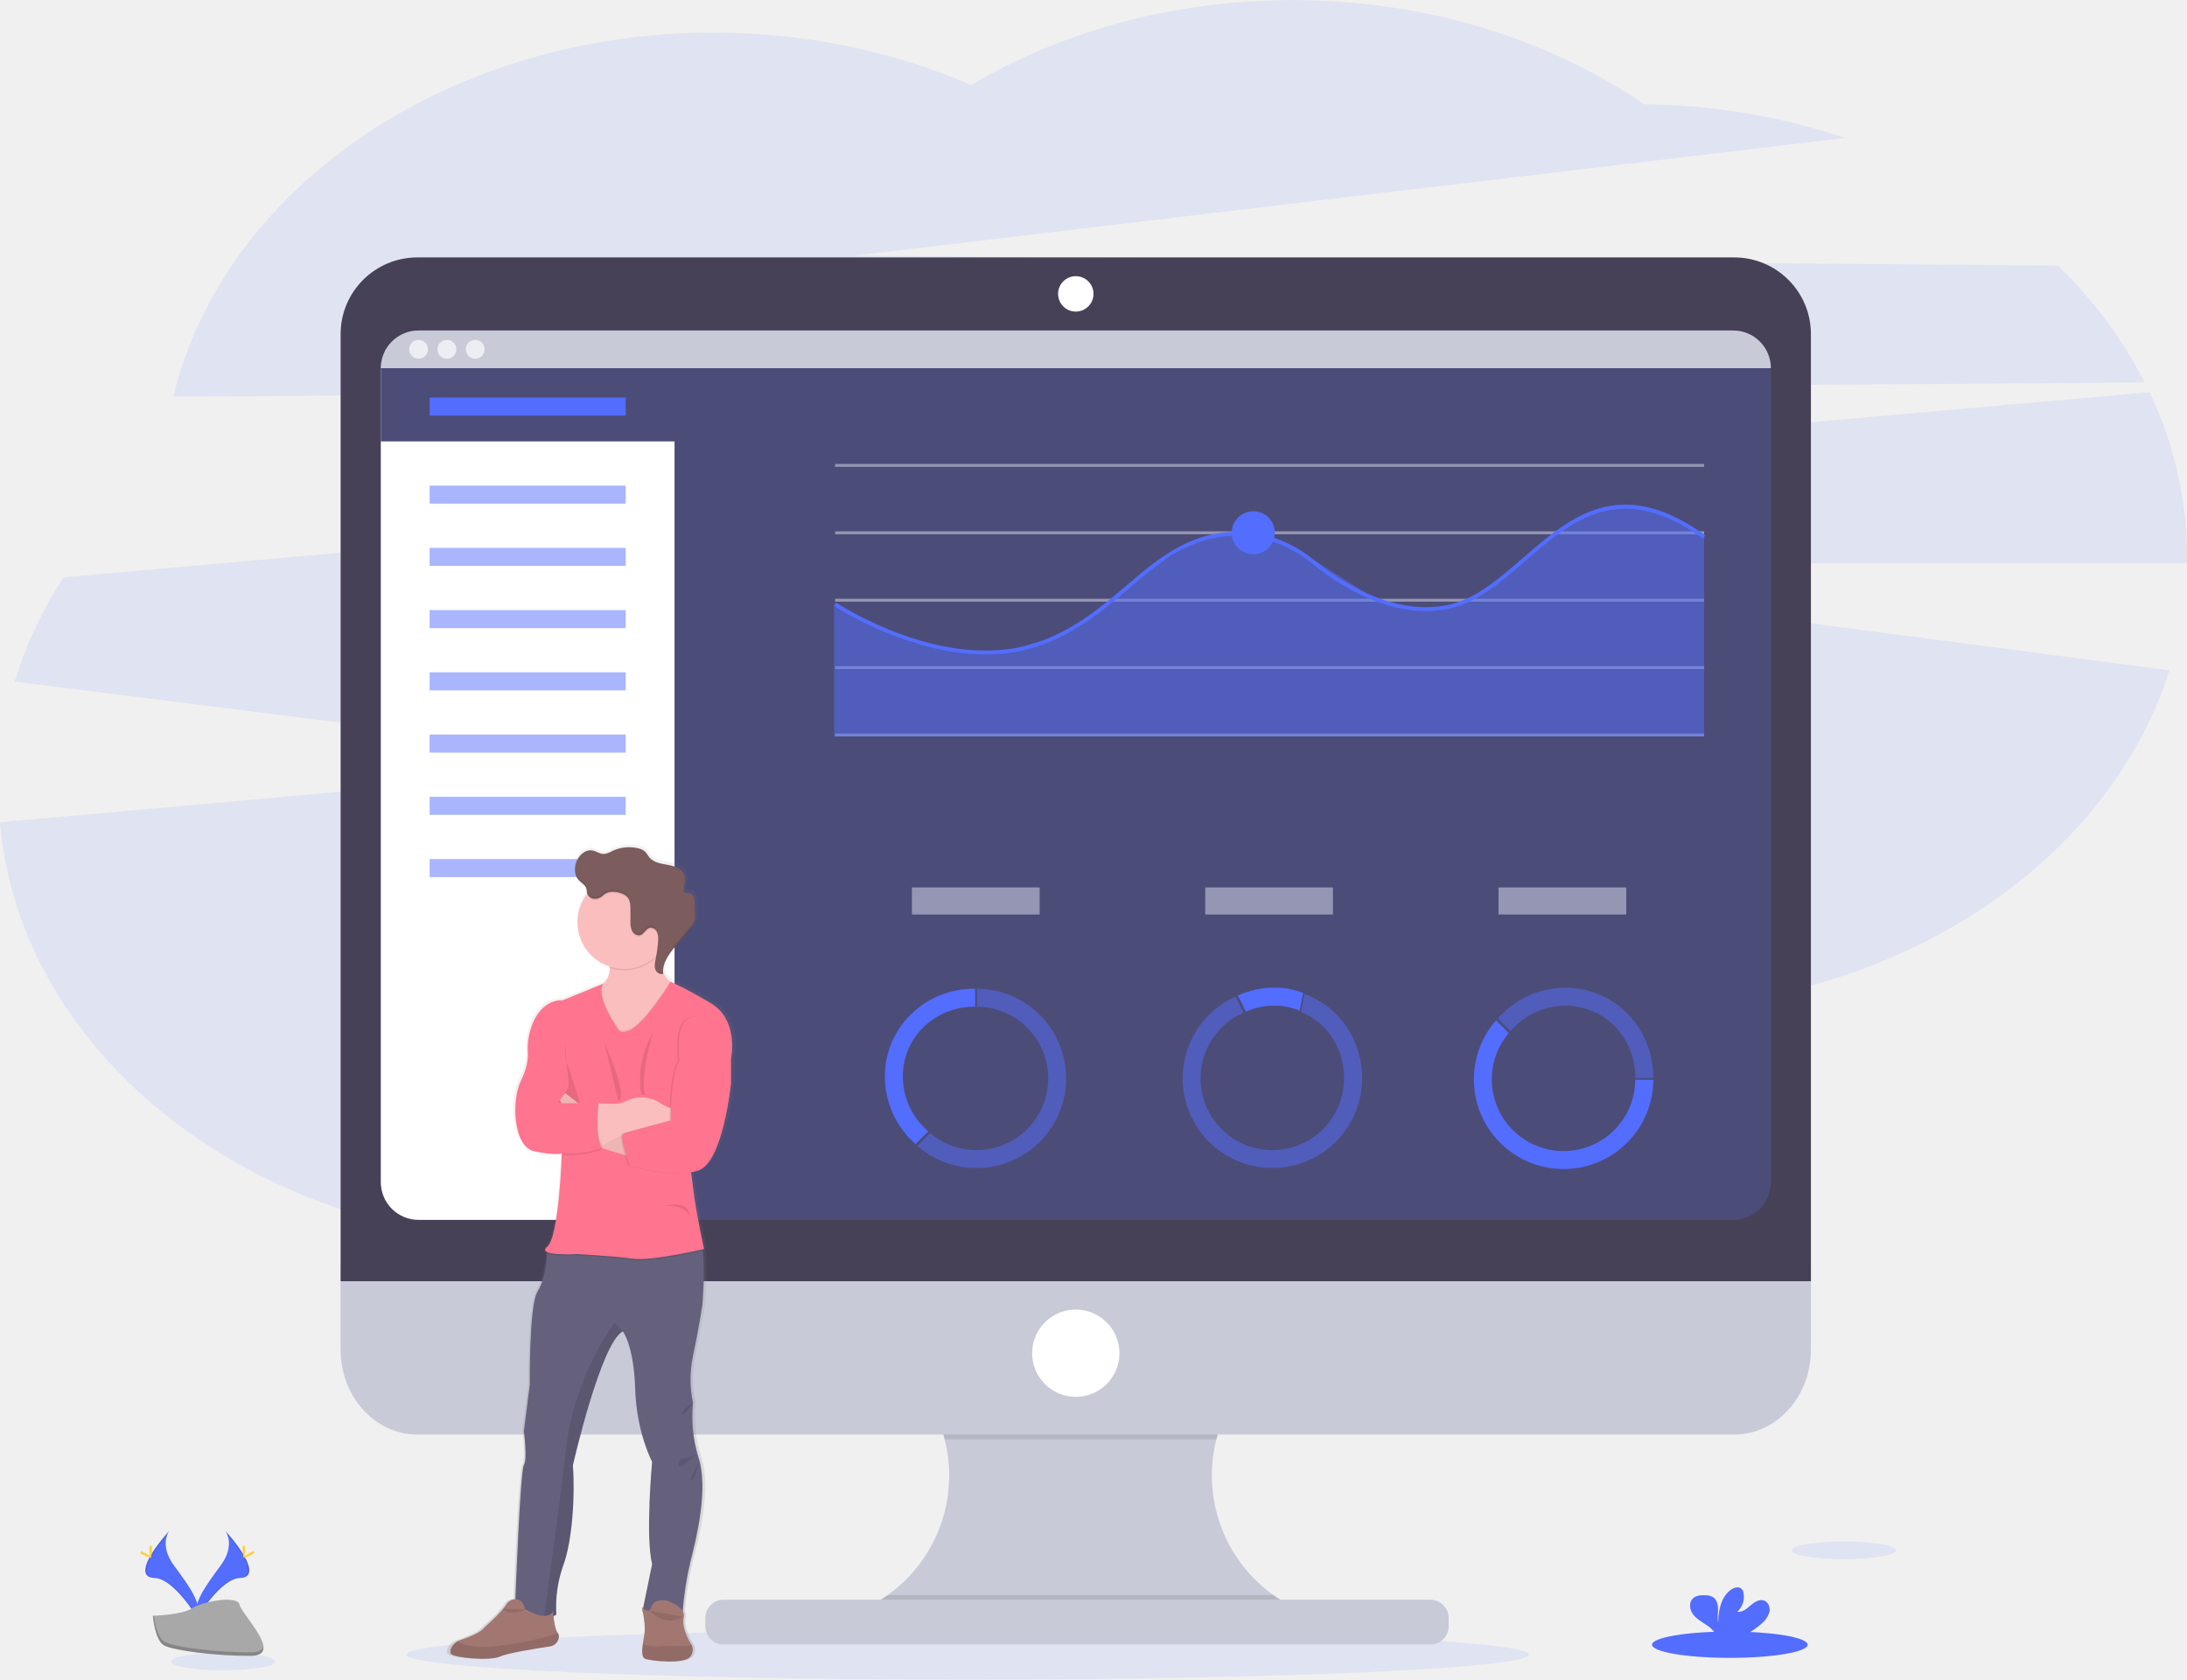
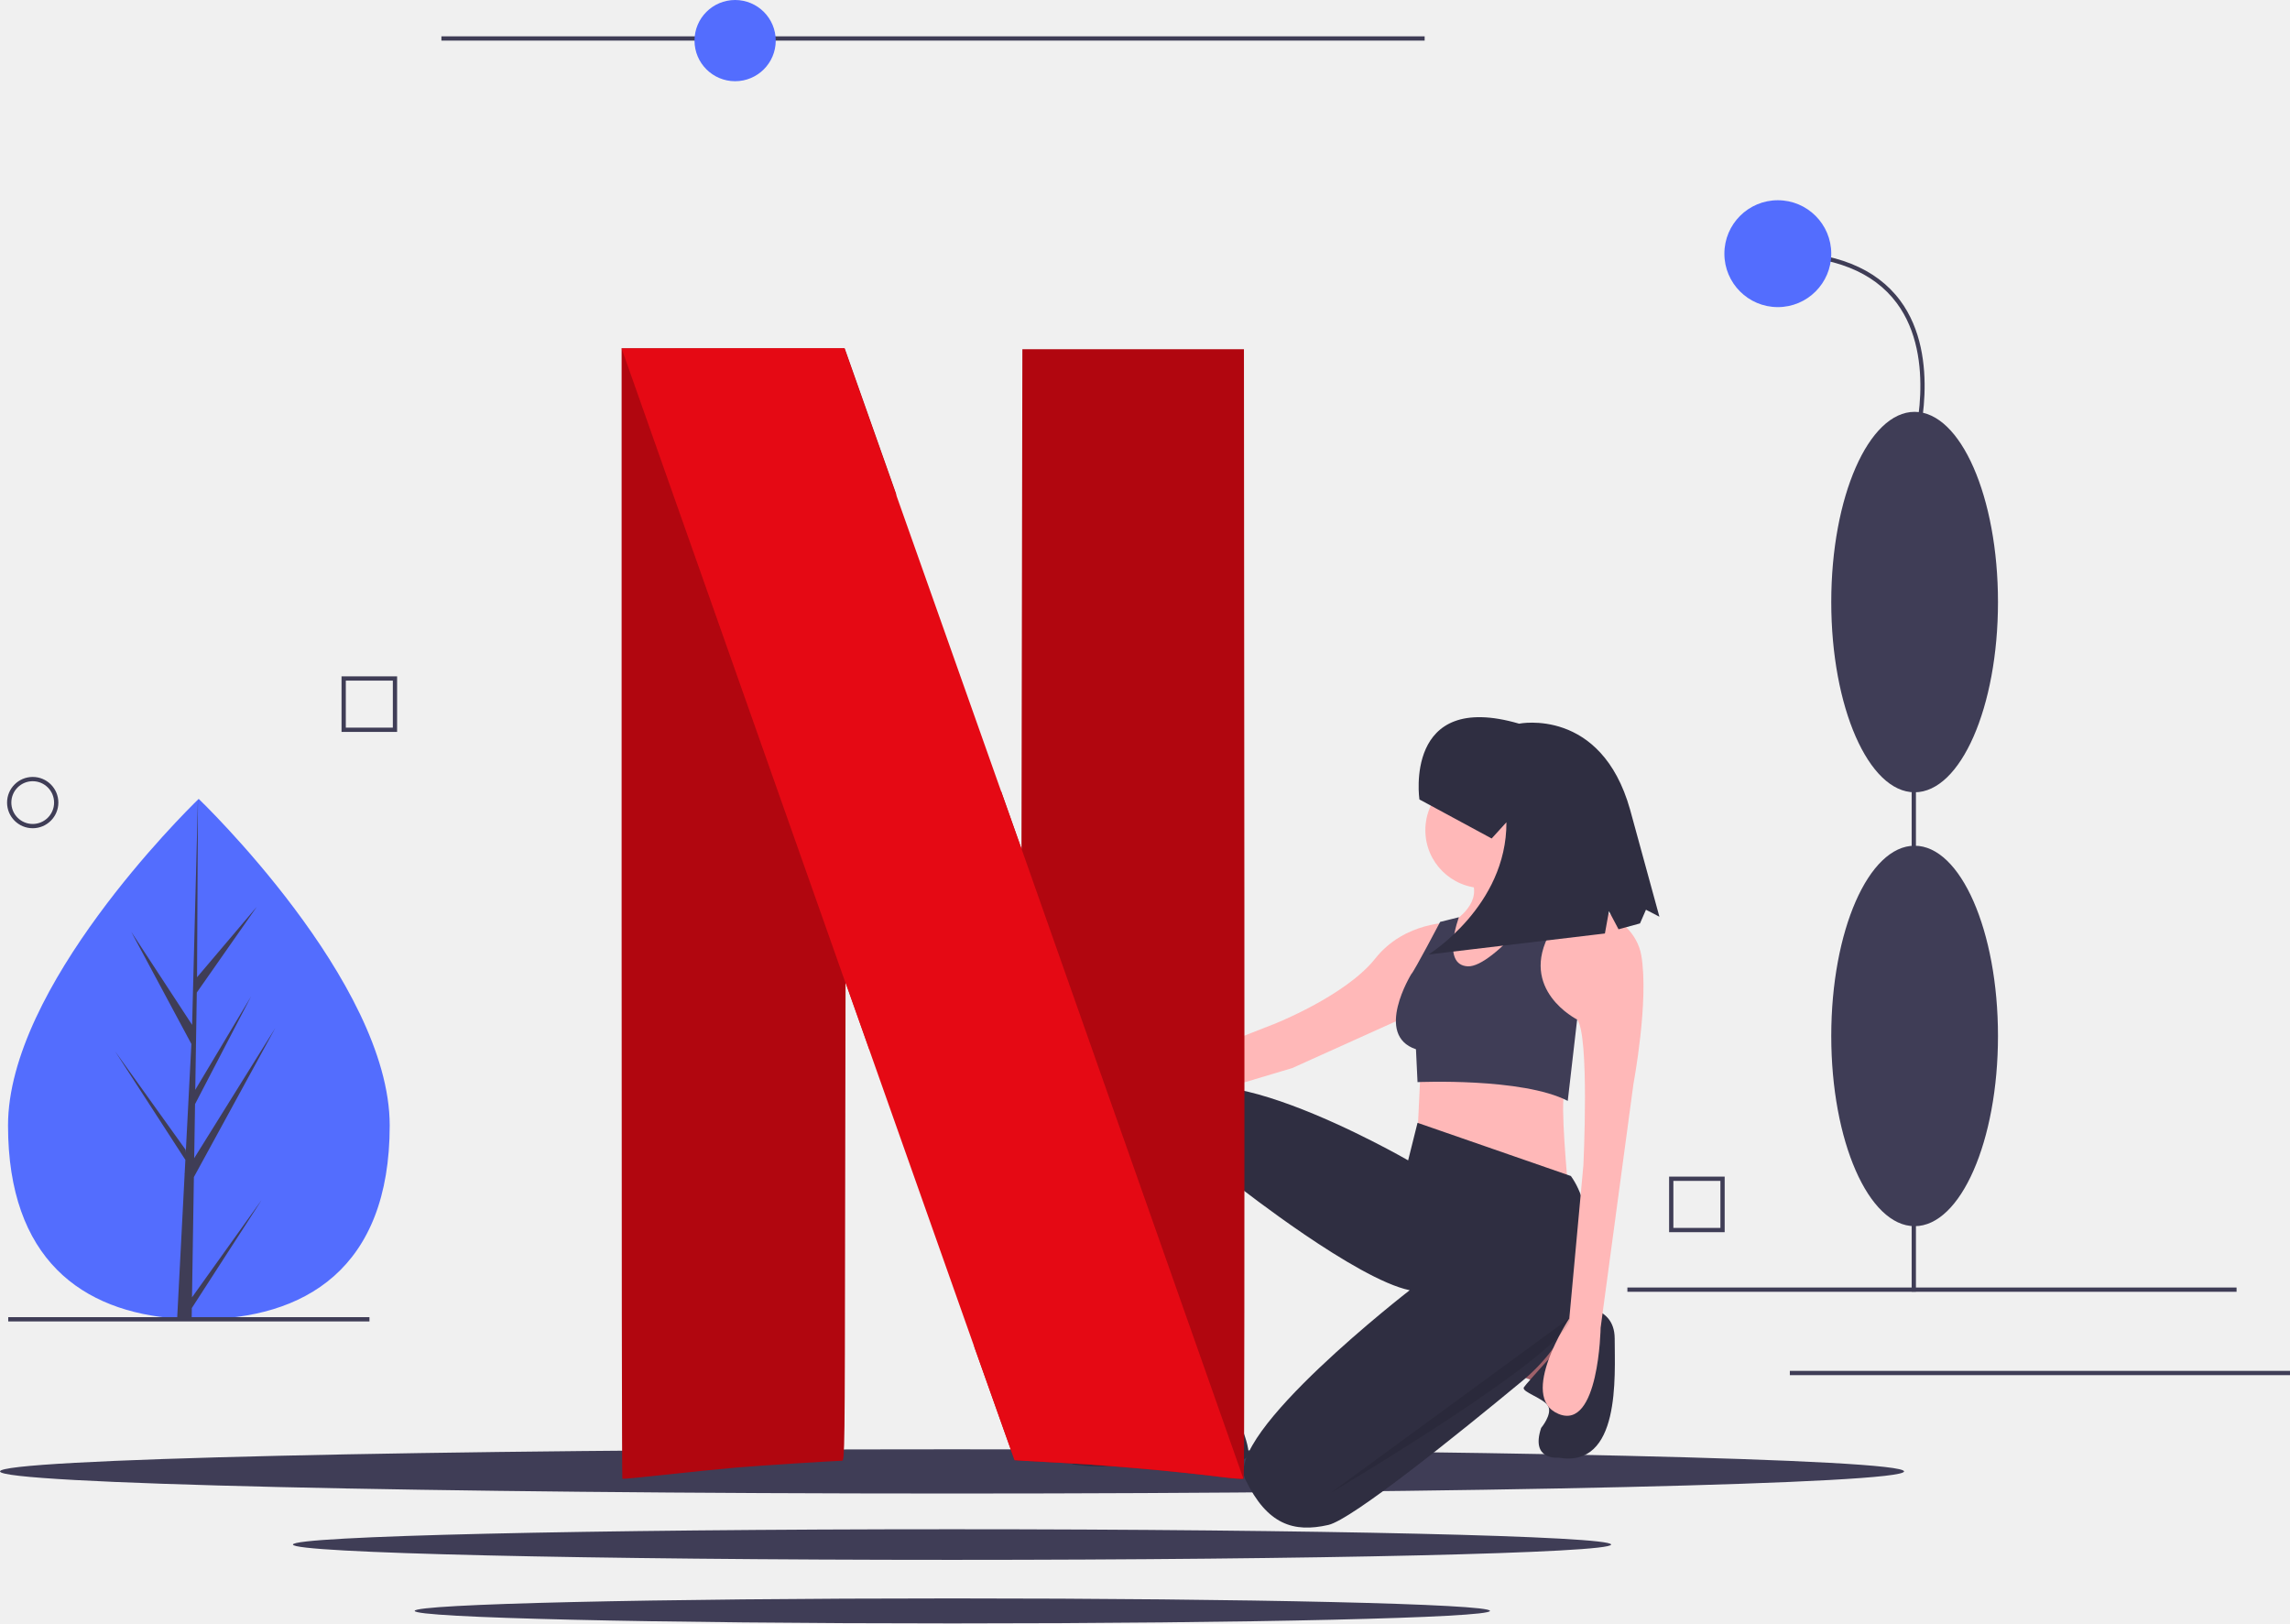
- <svg xmlns="http://www.w3.org/2000/svg" id="cb7db7bb-371f-430c-ab8e-9f8547f8cfe6" data-name="Layer 1" width="1130" height="868.1" viewBox="0 0 1130 868.1">
-   <defs>
-     <linearGradient id="be60935f-ac8f-4117-88a8-c3e19524f342" x1="340.5" y1="874.69" x2="340.5" y2="452.37" gradientUnits="userSpaceOnUse">
-       <stop offset="0" stop-color="gray" stop-opacity="0.25" />
-       <stop offset="0.54" stop-color="gray" stop-opacity="0.12" />
-       <stop offset="1" stop-color="gray" stop-opacity="0.1" />
-     </linearGradient>
-   </defs>
-   <path d="M1143.14,213.61a231.21,231.21,0,0,0-44.83-60.38l-621.86-5.18,512-60.79A337.39,337.39,0,0,0,884.57,69.84C835.28,36.19,771.93,16,702.83,16c-62,0-119.33,16.29-166.07,43.93-39.72-17.3-85-27.11-133.11-27.11-138.17,0-253.3,80.9-279.13,188.19Z" transform="translate(-35 -15.95)" fill="#536dfe" opacity="0.1" />
-   <path d="M1165,303.59a197,197,0,0,0-19.38-84.92L67.86,314.31a209.54,209.54,0,0,0-25.25,53.91l333.75,42.06L35,440.94C45.27,562.4,168.43,658.3,318.88,658.3c75.73,0,144.54-24.3,195.53-63.93,51.15,40.38,120.62,65.21,197.17,65.21,113.57,0,211.6-54.67,257.25-133.71,91.58-24.58,162.72-86.28,187.07-163.47L733.83,307.06H1165C1165,305.9,1165,304.75,1165,303.59Z" transform="translate(-35 -15.95)" fill="#536dfe" opacity="0.1" />
-   <ellipse cx="499.98" cy="855.15" rx="289.98" ry="12.94" fill="#536dfe" opacity="0.1" />
-   <path d="M707.09,848.34v7.82H475.84v-6.35a76,76,0,0,0,5.23-140.37H705.52a76,76,0,0,0,1.57,138.9Z" transform="translate(-35 -15.95)" fill="#c8cad7" />
-   <path d="M705.52,709.44a76.11,76.11,0,0,0-42,50.39H523.08a76.13,76.13,0,0,0-42-50.39Z" transform="translate(-35 -15.95)" opacity="0.1" />
-   <path d="M211,669.6v43.9c0,24.24,17.74,43.89,39.63,43.89H931.05c21.89,0,39.63-19.65,39.63-43.89V669.6Z" transform="translate(-35 -15.95)" fill="#c8cad7" />
-   <path d="M707.09,848.34v7.82H475.84v-6.35a76,76,0,0,0,17.83-9.5H692.91A76.39,76.39,0,0,0,707.09,848.34Z" transform="translate(-35 -15.95)" opacity="0.1" />
-   <rect x="364.42" y="826.8" width="384.09" height="23.17" rx="9.5" ry="9.5" fill="#c8cad7" />
-   <path d="M970.68,188.57A39.62,39.62,0,0,0,931.05,149H250.66A39.62,39.62,0,0,0,211,188.57V678.14H970.68Z" transform="translate(-35 -15.95)" fill="#474157" />
-   <path d="M950,206.25V626.92a19.5,19.5,0,0,1-19.51,19.51H251.27a19.5,19.5,0,0,1-19.51-19.51V206.25a19.51,19.51,0,0,1,19.51-19.51H930.44A19.51,19.51,0,0,1,950,206.25Z" transform="translate(-35 -15.95)" fill="#4c4c78" />
-   <circle cx="555.85" cy="151.89" r="9.15" fill="#fff" />
-   <circle cx="555.85" cy="699.38" r="22.56" fill="#fff" />
-   <path d="M383.53,196.5V646.43H251.27a19.5,19.5,0,0,1-19.51-19.51V206.25l.71-2.65,1.9-7.1Z" transform="translate(-35 -15.95)" fill="#fff" />
-   <polygon points="365.5 187.65 365.5 228.15 196.76 228.15 196.76 190.3 197.47 187.65 365.5 187.65" fill="#4c4c78" />
-   <path d="M950,206.25H231.76a19.5,19.5,0,0,1,19.51-19.5H930.44A19.5,19.5,0,0,1,950,206.25Z" transform="translate(-35 -15.95)" fill="#c8cad7" />
-   <circle cx="216.27" cy="180.55" r="4.88" fill="#ededf4" />
-   <circle cx="230.9" cy="180.55" r="4.88" fill="#ededf4" />
-   <circle cx="245.53" cy="180.55" r="4.88" fill="#ededf4" />
-   <rect x="221.98" y="205.48" width="101.33" height="9.33" fill="#536dfe" />
-   <rect x="221.98" y="250.98" width="101.33" height="9.33" fill="#536dfe" opacity="0.5" />
-   <rect x="221.98" y="283.15" width="101.33" height="9.33" fill="#536dfe" opacity="0.5" />
-   <rect x="221.98" y="315.32" width="101.33" height="9.33" fill="#536dfe" opacity="0.5" />
-   <rect x="221.98" y="347.48" width="101.33" height="9.33" fill="#536dfe" opacity="0.5" />
-   <rect x="221.98" y="379.65" width="101.33" height="9.33" fill="#536dfe" opacity="0.5" />
-   <rect x="221.98" y="411.82" width="101.33" height="9.33" fill="#536dfe" opacity="0.5" />
-   <rect x="221.98" y="443.98" width="101.33" height="9.33" fill="#536dfe" opacity="0.5" />
-   <rect x="431.49" y="239.79" width="449.01" height="1.5" fill="#dce0ed" opacity="0.5" />
-   <rect x="431.49" y="274.62" width="449.01" height="1.5" fill="#dce0ed" opacity="0.5" />
-   <rect x="431.49" y="309.46" width="449.01" height="1.5" fill="#dce0ed" opacity="0.5" />
-   <rect x="431.49" y="344.29" width="449.01" height="1.5" fill="#dce0ed" opacity="0.5" />
-   <rect x="431.49" y="379.12" width="449.01" height="1.5" fill="#dce0ed" opacity="0.5" />
-   <polygon points="880.51 380.61 430.94 380.61 430.94 312.11 472.17 332.43 514.84 338.21 552.28 326.92 597.45 291.89 620.17 278.77 636.78 275.57 652.67 276.42 678.81 289.33 714.33 311.96 742.21 315.55 764.32 307.93 811.17 269.55 835.09 261.02 860.12 264.89 880.51 276.66 880.51 380.61" fill="#536dfe" opacity="0.5" />
-   <path d="M544.3,354.18c-40.48,0-77.9-24.76-78.36-25.08l1.11-1.66c.58.39,58.16,38.49,107.09,19.4C592,339.89,604.68,329.06,617,318.6c12.83-10.93,24.95-21.26,41.46-25.74,19-5.13,39.65-.48,55.38,12.44,13.44,11.05,40.22,28.8,68.51,23.49,14.42-2.7,26.58-13.24,39.45-24.39C846.44,283,872,260.91,916.09,292.63l-1.17,1.62c-42.85-30.79-67.76-9.21-91.84,11.66-13.08,11.34-25.44,22-40.39,24.85-29.1,5.45-56.44-12.64-70.15-23.91-15.23-12.52-35.26-17-53.58-12.05-16.09,4.36-28,14.54-40.69,25.32-12.41,10.57-25.25,21.51-43.4,28.59A83.88,83.88,0,0,1,544.3,354.18Z" transform="translate(-35 -15.95)" fill="#536dfe" />
-   <circle cx="647.55" cy="275.37" r="11.13" fill="#536dfe" />
-   <path d="M403.62,533.19c-15.21-8.76-21-10.93-21-10.94l-.31-.22a12.66,12.66,0,0,1-3.84-4.85c0-.35,0-.7,0-1v.1c.25-4.64,3.54-8.85,6.67-12.53q4-4.71,8-9.41A9.19,9.19,0,0,0,395.2,491a7.49,7.49,0,0,0,.22-2c0-.28,0-.55,0-.82,0-2.34-.11-4.68-.19-7-.08-2.05-.6-4.62-2.65-5-1.06-.22-2.46.16-3-.75a1.68,1.68,0,0,1-.14-1.21s0,.06,0,.09a.52.52,0,0,1,0-.11,27.65,27.65,0,0,0,.76-4.81,6.9,6.9,0,0,0-.33-2.43c-1.19-3.39-5.26-4.78-8.86-5.42s-7.64-1.19-9.9-4a32.74,32.74,0,0,0-2-2.71,7.88,7.88,0,0,0-3.69-1.82,20.72,20.72,0,0,0-13.38,1.17c-1.74.78-3.49,1.82-5.4,1.71s-3.68-1.5-5.64-1.83c-3.16-.54-6.19,1.79-7.75,4.54a11,11,0,0,0-1.43,5.35c0,.1,0,.21,0,.31h0a7.86,7.86,0,0,0,2.06,5.46c1.36,1.42,3.39,2.39,4,4.25.23.76.18,1.58.38,2.34,0,.1.06.19.09.29l-.11.13a23.77,23.77,0,0,0-5,14.62,24.26,24.26,0,0,0,17,23c0,.23,0,.47,0,.72a10.34,10.34,0,0,1-3.3,8.05l-21.58,8.66s-13-1.54-17.68,17.45a32.16,32.16,0,0,0-.8,9.63c.17,2.87-.23,7.91-3.56,14.43-5.33,10.44-4.12,34.39,6.78,36.76,10.29,2.24,14.32,1.31,14.74,1.2l0,.42c-.17,4.5-1.8,43.26-7.73,48-1.65,1.29-1.34,2.17,0,2.76,0,0,0,.25,0,.7-.18,2.84-1.1,13.63-5.07,19.78C307.48,690,308,731,308,731l-3.14,24.19s1.93,14.94,0,17.55c-1.73,2.33-4,57.61-4.52,69.59h-.2a5.83,5.83,0,0,0-4.66,2.84C292.9,849.31,284,856.94,284,856.94c-1.93,2.75-9.09,5.38-12.87,6.62a8.25,8.25,0,0,0-1.46.63,7.68,7.68,0,0,0-3.25,3.42,3.66,3.66,0,0,0-.34,2.85c1,2.37,21.07,4,26.15,1.66,4-1.86,19.84-4.32,26.42-5.28a5.42,5.42,0,0,0,4.7-4.7,3.1,3.1,0,0,0-.6-2.35h0c-1.26-1.56-1.91-5.82-2.2-8.6a5.85,5.85,0,0,0,1.48-.88,63.09,63.09,0,0,1,3.63-25.38c4.84-12.8,6.3-36.52,5.09-51.94,0,0,14.77-63.57,26.4-69.5h0c.18.22,5.82,7.46,6.54,29.88.72,22.77,8.95,37.71,8.95,37.71s-3.63,38.66,0,53.13L367.87,847a7.39,7.39,0,0,1-.57-.52s.14.64.34,1.65l-.1.48.2.05c.54,2.85,1.34,7.82,1,10.74-.19,1.67-.65,3.94-1,6.18-.5,3.51-.64,6.92,1.21,7.66,3,1.22,20.83,2.89,23.86-1a5.61,5.61,0,0,0,.88-5.86,6,6,0,0,0-.88-1.49s-4.73-7.73-3.39-13.18a4,4,0,0,0-.57-3.12A161.08,161.08,0,0,1,393,823c3-11.41,9.42-36.43,4.72-52.89h0c-.18-.64-.38-1.28-.6-1.9a71,71,0,0,1-2.67-27.75,56.41,56.41,0,0,1,0-24.19C397.33,703,399.36,690,399.36,690s1.6-17.55.2-28.31l-.09-.69.76-.17s-4.11-18.26-5.57-29.88c-.34-2.75-.79-6.22-1.28-9.93a26.22,26.22,0,0,0,3.95-1c13.08-4.51,17.19-45.31,17.19-45.31V561.77S418.88,542,403.62,533.19Zm-97.43,315-.64-.34h0Z" transform="translate(-35 -15.95)" fill="url(#be60935f-ac8f-4117-88a8-c3e19524f342)" />
-   <path d="M395.73,768.6c5.67,16.31-1,42.78-4,54.6a165.7,165.7,0,0,0-4,26,55,55,0,0,1-20.8-.48l5-24.34c-3.54-14.42,0-52.95,0-52.95s-8-14.9-8.74-37.59c-.7-22.33-6.2-29.55-6.38-29.78h0C345.38,710,331,773.33,331,773.33c1.18,15.36-.24,39-5,51.77a64.05,64.05,0,0,0-3.55,25.29c-1.65,1.39-3.95,1.63-6.43,1.23-6.75-1.09-14.84-6.91-14.84-6.91s2.6-69,4.49-71.62,0-17.49,0-17.49l3.07-24.11s-.47-40.89,4-48c3.88-6.13,4.77-16.89,4.95-19.71,0-.45,0-.7,0-.7l6.84-8.19s66.19-5,71.15,0c1.22,1.22,2,4,2.42,7.48,1.36,10.72-.2,28.21-.2,28.21s-2,13-4.82,26.23a57.4,57.4,0,0,0,0,24.11A72,72,0,0,0,395.73,768.6Z" transform="translate(-35 -15.95)" fill="#65617d" />
-   <path d="M391.59,872.25c-2.95,3.9-20.32,2.25-23.28,1-1.81-.75-1.67-4.14-1.18-7.64.31-2.23.76-4.5.94-6.15.48-4.26-1.41-12.89-1.41-12.89s3.9,4.14,4.84,0a4.5,4.5,0,0,1,3.37-3.2,8.84,8.84,0,0,1,6.14.38c3.07,1.33,8.19,4.17,7.27,8-1.3,5.43,3.31,13.13,3.31,13.13a5.93,5.93,0,0,1,.86,1.49A5.67,5.67,0,0,1,391.59,872.25Z" transform="translate(-35 -15.95)" fill="#a27772" />
-   <path d="M391.59,872.25c-2.95,3.9-20.32,2.25-23.28,1-1.81-.75-1.67-4.14-1.18-7.64,1.86.87,5,1.6,10.32,1.11a28.9,28.9,0,0,1,3.72-.12,85.06,85.06,0,0,0,11.28-.22A5.67,5.67,0,0,1,391.59,872.25Z" transform="translate(-35 -15.95)" opacity="0.1" />
-   <path d="M331,773.33c1.18,15.36-.24,39-5,51.77a64.05,64.05,0,0,0-3.55,25.29c-1.65,1.39-3.95,1.63-6.43,1.23,1.43-10,7.5-52.93,11.4-86.86,4.43-38.65,25.17-65.24,25.17-65.24l4.14,4.55C345.38,710,331,773.33,331,773.33Z" transform="translate(-35 -15.95)" opacity="0.1" />
-   <path d="M384.5,524.9l-2.89,14.18-14.13,23.76-17.43-7.45s-23.7-24.82-8.81-28.36a13.13,13.13,0,0,0,4.95-2.2c2.92-2.21,3.84-5.41,3.86-8.55a26.29,26.29,0,0,0-2.42-10.17l30.49-9.57a48.52,48.52,0,0,0-2.19,12.35c-.23,8.3,2.85,12.4,5.38,14.35A9.06,9.06,0,0,0,384.5,524.9Z" transform="translate(-35 -15.95)" fill="#fbbebe" />
-   <path d="M378.12,496.54a48.52,48.52,0,0,0-2.19,12.35,24.1,24.1,0,0,1-25.88,7.39,26.29,26.29,0,0,0-2.42-10.17Z" transform="translate(-35 -15.95)" opacity="0.1" />
-   <path d="M381.61,492.64a24.11,24.11,0,1,1-24.11-24.11A24.05,24.05,0,0,1,381.61,492.64Z" transform="translate(-35 -15.95)" fill="#fbbebe" />
-   <path d="M384.5,524.9l-2.89,14.18-14.13,23.76-17.43-7.45s-23.7-24.82-8.81-28.36a13.13,13.13,0,0,0,4.95-2.2c-2.69,7.39,8.41,22.76,8.41,22.76,1.29,1.9,4.26.71,4.26.71,7.14-1.08,20.31-21.64,22.45-25.06A9.06,9.06,0,0,0,384.5,524.9Z" transform="translate(-35 -15.95)" opacity="0.1" />
-   <path d="M398.15,662.39c-4.2,1-27.42,6.09-36.22,4.81-9.69-1.42-28.54-2.36-28.54-2.36s-12,.64-15.68-1c0-.45,0-.7,0-.7l6.84-8.19s66.19-5,71.15,0C397,656.13,397.7,658.9,398.15,662.39Z" transform="translate(-35 -15.95)" opacity="0.1" />
-   <path d="M354.6,548.3s-12.47-17.27-7.77-24l-21.07,8.64s-12.68-1.54-17.25,17.38a33,33,0,0,0-.79,9.61c.17,2.85-.22,7.87-3.47,14.37-5.2,10.4-4,34.28,6.62,36.64s14.42,1.18,14.42,1.18-1.42,43.26-7.56,48.22,15.67,3.78,15.67,3.78,18.84,1,28.53,2.37,36.87-5,36.87-5-4-18.2-5.44-29.78-4.72-36.24-4.72-36.24l24.11-32.66s4.25-19.74-10.64-28.48-20.5-10.9-20.5-10.9-15,24.37-22.76,25.55C358.85,549,355.89,550.2,354.6,548.3Z" transform="translate(-35 -15.95)" fill="#ff748e" />
-   <path d="M326.94,555.16s-.23,7.8,1.19,10.87,6.61,20.09,6.61,20.09H322.93s6.38-6.85,5.91-10.16S326.94,555.16,326.94,555.16Z" transform="translate(-35 -15.95)" opacity="0.1" />
-   <path d="M361.93,614s-26.1-6.38-28.53-11.81-9.14-17.61-9.14-17.61l2.75-3.71,12.7,10s15.13,12,22.22,13.24S361.93,614,361.93,614Z" transform="translate(-35 -15.95)" fill="#fbbebe" />
-   <path d="M361.93,614s-26.1-6.38-28.53-11.81-9.14-17.61-9.14-17.61l2.75-3.71,12.7,10s15.13,12,22.22,13.24S361.93,614,361.93,614Z" transform="translate(-35 -15.95)" opacity="0.05" />
-   <path d="M384.5,583.29v14.16h-2.28a66.24,66.24,0,0,0-32.14,8.32l-4.26,2.36-1.15.64-7.33-16.5,6.86-6.15.35,0c1.68.16,8.93.76,12-.27s6.55-4.14,15.14-1.94c4.24,1.08,7.85,5.83,12,4.35Z" transform="translate(-35 -15.95)" fill="#fbbebe" />
-   <path d="M407.31,557.52l4.73,5.32v12.88s-4,40.66-16.78,45.15-35.55-2.6-35.55-2.6-5.89-15.6-3.14-16.55,24.34-6.64,24.34-6.64-.31-23.85,4.42-30.94c0,0-3.07-22.22,7.56-22.69S407.31,557.52,407.31,557.52Z" transform="translate(-35 -15.95)" opacity="0.1" />
-   <path d="M408,557.52l4.73,5.32v12.88s-4,40.66-16.79,45.15-35.54-2.6-35.54-2.6-5.89-15.6-3.14-16.55,24.33-6.64,24.33-6.64-.3-23.85,4.43-30.94c0,0-3.08-22.22,7.56-22.69S408,557.52,408,557.52Z" transform="translate(-35 -15.95)" fill="#ff748e" />
-   <path d="M375,502.88a9.31,9.31,0,0,0-.54-4.6,3.53,3.53,0,0,0-3.74-2.16c-2,.47-2.9,3.1-4.88,3.73-1.67.53-3.5-.65-4.3-2.21a11.3,11.3,0,0,1-.82-5.14c0-2,0-3.95,0-5.93,0-2.15-.07-4.47-1.4-6.16-1.65-2.1-5.52-3-8.1-2.93a6.87,6.87,0,0,0-4.63,1.86,6,6,0,0,1-4.87,1.74,4.21,4.21,0,0,1-3.39-2.94.24.24,0,0,1,0-.08,24.11,24.11,0,1,1,35.86,32A66.79,66.79,0,0,0,375,502.88Z" transform="translate(-35 -15.95)" opacity="0.1" />
-   <path d="M341.71,480.37a4.24,4.24,0,0,1-3.4-2.94c-.19-.76-.14-1.58-.37-2.33-.55-1.86-2.53-2.83-3.86-4.24-2.66-2.82-2.49-7.47-.61-10.87,1.53-2.74,4.48-5.05,7.57-4.52,1.91.34,3.56,1.7,5.5,1.82s3.57-.92,5.27-1.7a19.84,19.84,0,0,1,13.06-1.16,7.56,7.56,0,0,1,3.6,1.81,30.59,30.59,0,0,1,1.92,2.7c2.2,2.81,6.15,3.36,9.66,4s7.49,2,8.64,5.41c.77,2.24,0,4.67-.41,7a2,2,0,0,0,.09,1.45c.55.91,1.92.53,3,.74,2,.42,2.5,3,2.57,5q.14,3.48.19,7a9,9,0,0,1-.2,2.59,9.17,9.17,0,0,1-2,3.25l-7.81,9.38c-3.46,4.16-7.13,9-6.44,14.37-1.64.73-3.58-.68-4.12-2.4s-.11-3.56.26-5.32a65.36,65.36,0,0,0,1.23-9.23,9.34,9.34,0,0,0-.54-4.61,3.54,3.54,0,0,0-3.75-2.16c-2,.47-2.89,3.1-4.87,3.73-1.67.54-3.5-.65-4.3-2.21a11.43,11.43,0,0,1-.82-5.14v-5.93c0-2.15-.07-4.47-1.4-6.16-1.64-2.1-5.52-3-8.1-2.93a6.87,6.87,0,0,0-4.63,1.86A6,6,0,0,1,341.71,480.37Z" transform="translate(-35 -15.95)" fill="#7c5c5c" />
-   <path d="M347.15,554.57l7.41,30.4S360.39,584.94,347.15,554.57Z" transform="translate(-35 -15.95)" opacity="0.1" />
-   <path d="M372.45,549.48s-9.7,15.88-5.91,32.29l1.8.13S365.12,574.3,372.45,549.48Z" transform="translate(-35 -15.95)" opacity="0.1" />
-   <path d="M378.59,639.31s11.9-3.94,12.77,5.2C391.36,644.51,389.11,638.24,378.59,639.31Z" transform="translate(-35 -15.95)" opacity="0.1" />
-   <path d="M344.2,586.83s-2.36,16.55,1.89,23.17a51.94,51.94,0,0,1-20.8,2.83l-1.42-26Z" transform="translate(-35 -15.95)" opacity="0.1" />
-   <path d="M345.82,608.13l-1.15.64-7.33-16.5,6.86-6.15h.35v0C344.44,586.92,342.53,601.13,345.82,608.13Z" transform="translate(-35 -15.95)" opacity="0.1" />
-   <path d="M344.2,586.12s-2.36,16.55,1.89,23.17a51.94,51.94,0,0,1-20.8,2.83l-8.27-26Z" transform="translate(-35 -15.95)" fill="#ff748e" />
-   <path d="M323.75,862.19a5.34,5.34,0,0,1-4.59,4.68c-6.41,1-21.88,3.4-25.78,5.26-5,2.37-24.58.71-25.53-1.65a3.75,3.75,0,0,1,.34-2.85,7.79,7.79,0,0,1,4.59-4c3.7-1.24,10.68-3.85,12.56-6.59,0,0,8.7-7.62,11.18-11.73a5.66,5.66,0,0,1,4.55-2.83c2.07-.1,4.37.95,5.32,5.48,0,0,11.34,6.47,14.41.8,0,0,.47,8.71,2.35,11.1h0A3.13,3.13,0,0,1,323.75,862.19Z" transform="translate(-35 -15.95)" fill="#a27772" />
-   <path d="M323.75,862.19a5.34,5.34,0,0,1-4.59,4.68c-6.41,1-21.88,3.4-25.78,5.26-5,2.37-24.58.71-25.53-1.65a3.75,3.75,0,0,1,.34-2.85,7.57,7.57,0,0,1,3.17-3.4c3.2,2.12,10.3,4.2,25.92,1.76,14.9-2.33,22.27-4.61,25.87-6.16h0A3.13,3.13,0,0,1,323.75,862.19Z" transform="translate(-35 -15.95)" opacity="0.1" />
-   <g opacity="0.1">
-     <path d="M388.25,475.67a.5.5,0,0,0,0-.12,21.55,21.55,0,0,0,.73-5.36,33.89,33.89,0,0,1-.73,4.3A2.62,2.62,0,0,0,388.25,475.67Z" transform="translate(-35 -15.95)" />
-     <path d="M374.46,497.79a7,7,0,0,1,.58,2.7,8.11,8.11,0,0,0-.58-3.76,3.55,3.55,0,0,0-3.75-2.17c-2,.47-2.89,3.11-4.87,3.74-1.67.53-3.5-.66-4.3-2.22a11.17,11.17,0,0,1-.82-5.14c0-2,0-3.95,0-5.92,0-2.15-.07-4.47-1.4-6.16-1.65-2.11-5.52-3-8.11-2.94a6.83,6.83,0,0,0-4.62,1.87,6,6,0,0,1-4.87,1.73,4.19,4.19,0,0,1-3.4-2.94c-.2-.76-.14-1.57-.37-2.33-.55-1.86-2.53-2.82-3.86-4.23a7.78,7.78,0,0,1-2-5,8.09,8.09,0,0,0,2,6.06c1.33,1.41,3.31,2.38,3.86,4.24.23.75.17,1.57.37,2.33a4.23,4.23,0,0,0,3.4,2.94,6,6,0,0,0,4.87-1.74A6.93,6.93,0,0,1,351.2,477c2.59-.08,6.46.84,8.11,2.94,1.33,1.69,1.39,4,1.4,6.16,0,2,0,3.95,0,5.92a11.19,11.19,0,0,0,.82,5.15c.8,1.56,2.63,2.74,4.3,2.21,2-.63,2.85-3.26,4.87-3.74A3.57,3.57,0,0,1,374.46,497.79Z" transform="translate(-35 -15.95)" />
-     <path d="M393.89,491.28a9.3,9.3,0,0,1-2,3.26q-3.92,4.68-7.81,9.37c-3.28,3.95-6.76,8.52-6.51,13.56.24-4.62,3.46-8.82,6.51-12.49l7.81-9.38a9.26,9.26,0,0,0,2-3.25,9,9,0,0,0,.2-2.6A6.48,6.48,0,0,1,393.89,491.28Z" transform="translate(-35 -15.95)" />
-     <path d="M373.51,515.89a5.58,5.58,0,0,1-.24-1.27,6.33,6.33,0,0,0,.24,2.33c.53,1.72,2.48,3.13,4.12,2.4,0-.35-.07-.7-.08-1C375.93,519,374,517.57,373.51,515.89Z" transform="translate(-35 -15.95)" />
-   </g>
-   <path d="M295,847.42s2.47,4.34,11.43.51" transform="translate(-35 -15.95)" opacity="0.1" />
-   <path d="M370.65,848.46s7.73,9.09,17.46,3" transform="translate(-35 -15.95)" opacity="0.1" />
-   <path d="M393.13,740.94s-5.46,3.41-5.64,5.36,2.82-1.42,2.82-1.42Z" transform="translate(-35 -15.95)" opacity="0.1" />
-   <path d="M395.28,767.08a11.33,11.33,0,0,1-6.72,2.62c-4.08.18-3.74,5.5-1.07,3.9S395.28,767.08,395.28,767.08Z" transform="translate(-35 -15.95)" opacity="0.1" />
-   <path d="M396.32,770.49s-2.62,12.86-4.75,10.38" transform="translate(-35 -15.95)" opacity="0.1" />
-   <g opacity="0.5">
-     <rect x="471.17" y="458.65" width="66" height="14" fill="#dce0ed" />
-     <rect x="622.72" y="458.65" width="66" height="14" fill="#dce0ed" />
-     <rect x="774.27" y="458.65" width="66" height="14" fill="#dce0ed" />
-   </g>
-   <ellipse cx="952.73" cy="801.29" rx="26.93" ry="4.55" fill="#536dfe" opacity="0.1" />
-   <ellipse cx="115.22" cy="858.74" rx="26.93" ry="4.55" fill="#536dfe" opacity="0.1" />
-   <ellipse cx="893.79" cy="850.05" rx="40.21" ry="6.8" fill="#536dfe" />
-   <path d="M945.41,854.89a11.64,11.64,0,0,0,3.83-5.79c.5-2.3-.48-5.05-2.67-5.89-2.46-.94-5.09.76-7.09,2.49s-4.27,3.68-6.88,3.32a10.5,10.5,0,0,0,3.24-9.81,4.08,4.08,0,0,0-.9-2c-1.37-1.46-3.84-.84-5.48.31-5.2,3.66-6.65,10.72-6.68,17.08-.52-2.29-.08-4.68-.09-7s-.66-5-2.64-6.23a8,8,0,0,0-4-.94c-2.34-.09-4.95.14-6.54,1.85-2,2.13-1.47,5.69.25,8s4.36,3.8,6.77,5.42a15.13,15.13,0,0,1,4.84,4.61,4.81,4.81,0,0,1,.35.83h14.66A41.11,41.11,0,0,0,945.41,854.89Z" transform="translate(-35 -15.95)" fill="#536dfe" />
-   <path d="M151.45,807.19s5.5,7.19-2.53,18-14.65,20-12,26.77c0,0,12.12-20.15,22-20.43S162.3,819.31,151.45,807.19Z" transform="translate(-35 -15.95)" fill="#536dfe" />
-   <path d="M151.45,807.19a9,9,0,0,1,1.13,2.26c9.62,11.3,14.74,21.85,5.49,22.11-8.61.25-18.94,15.65-21.42,19.54a9.24,9.24,0,0,0,.29.89s12.12-20.15,22-20.43S162.3,819.31,151.45,807.19Z" transform="translate(-35 -15.95)" opacity="0.1" />
-   <path d="M161.66,816.35c0,2.53-.28,4.58-.63,4.58s-.63-2-.63-4.58.35-1.34.7-1.34S161.66,813.82,161.66,816.35Z" transform="translate(-35 -15.95)" fill="#ffd037" />
-   <path d="M165.17,819.37c-2.22,1.21-4.16,1.94-4.32,1.63s1.49-1.54,3.71-2.75,1.35-.33,1.51,0S167.39,818.16,165.17,819.37Z" transform="translate(-35 -15.95)" fill="#ffd037" />
-   <path d="M122.44,807.19s-5.5,7.19,2.53,18,14.65,20,12,26.77c0,0-12.11-20.15-22-20.43S111.59,819.31,122.44,807.19Z" transform="translate(-35 -15.95)" fill="#536dfe" />
-   <path d="M122.44,807.19a9,9,0,0,0-1.13,2.26c-9.62,11.3-14.74,21.85-5.49,22.11,8.61.25,18.94,15.65,21.42,19.54a7.16,7.16,0,0,1-.3.89s-12.11-20.15-22-20.43S111.59,819.31,122.44,807.19Z" transform="translate(-35 -15.95)" opacity="0.1" />
-   <path d="M112.22,816.35c0,2.53.29,4.58.64,4.58s.63-2,.63-4.58-.35-1.34-.7-1.34S112.22,813.82,112.22,816.35Z" transform="translate(-35 -15.95)" fill="#ffd037" />
-   <path d="M108.72,819.37c2.22,1.21,4.15,1.94,4.32,1.63s-1.49-1.54-3.71-2.75-1.35-.33-1.52,0S106.5,818.16,108.72,819.37Z" transform="translate(-35 -15.95)" fill="#ffd037" />
-   <path d="M114,851.05s15.36-.48,20-3.77,23.63-7.24,24.78-1.95,23.08,26.29,5.74,26.43-40.29-2.7-44.91-5.51S114,851.05,114,851.05Z" transform="translate(-35 -15.95)" fill="#a8a8a8" />
-   <path d="M164.79,869.92c-17.34.14-40.3-2.7-44.92-5.51-3.51-2.15-4.92-9.84-5.38-13.38l-.52,0s1,12.38,5.6,15.2,27.57,5.65,44.91,5.51c5,0,6.73-1.82,6.64-4.46C170.42,868.9,168.51,869.89,164.79,869.92Z" transform="translate(-35 -15.95)" opacity="0.2" />
-   <path d="M501.5,572.37c0-20.44,16.63-36.14,37.08-36.14h.29v-9.3h-.29c-25.58,0-46.38,19.87-46.38,45.44a46.26,46.26,0,0,0,15.89,34.9l6.59-6.59A37,37,0,0,1,501.5,572.37Z" transform="translate(-35 -15.95)" fill="#536dfe" />
-   <path d="M539.8,526.94v9.3a37.07,37.07,0,1,1-24.19,65.37L509,608.2a46.36,46.36,0,1,0,30.78-81.26Z" transform="translate(-35 -15.95)" fill="#536dfe" opacity="0.5" />
-   <path d="M843.8,535.76c20.44,0,36.14,16.63,36.14,37.08,0,.09,0,.19,0,.29h9.3c0-.1,0-.2,0-.29,0-25.57-19.87-46.38-45.44-46.38a46.24,46.24,0,0,0-34.9,15.89l6.59,6.59A37,37,0,0,1,843.8,535.76Z" transform="translate(-35 -15.95)" fill="#536dfe" opacity="0.5" />
-   <path d="M889.23,574.06h-9.3a37.07,37.07,0,1,1-65.37-24.19L808,543.28a46.36,46.36,0,1,0,81.26,30.78Z" transform="translate(-35 -15.95)" fill="#536dfe" />
-   <path d="M709,529.66l-1.85,9.26c13.61,5.49,22.31,18.83,22.31,34.38a37.07,37.07,0,1,1-51.93-33.95L673.41,531A46.36,46.36,0,1,0,738.8,573.3C738.8,553.23,726.92,536.11,709,529.66Z" transform="translate(-35 -15.95)" fill="#536dfe" opacity="0.5" />
-   <path d="M693.59,535.69a32.38,32.38,0,0,1,12.91,2.68l1.85-9.25a40.9,40.9,0,0,0-14.76-2.73,46.17,46.17,0,0,0-19,4.09l4.16,8.33A36.69,36.69,0,0,1,693.59,535.69Z" transform="translate(-35 -15.95)" fill="#536dfe" />
+ <svg xmlns="http://www.w3.org/2000/svg" id="a661a32f-c611-43a1-9e61-6cb14e85c52e" data-name="Layer 1" width="1004.253" height="711.943" viewBox="0 0 1004.253 711.943">
+   <rect x="713.674" y="564.648" width="267.145" height="1.875" fill="#3f3d56" />
+   <rect x="784.913" y="601.205" width="219.34" height="1.875" fill="#3f3d56" />
+   <rect x="838.334" y="231.233" width="1.875" height="335.244" fill="#3f3d56" />
+   <ellipse cx="839.633" cy="454.323" rx="36.557" ry="83.424" fill="#3f3d56" />
+   <ellipse cx="839.633" cy="264.04" rx="36.557" ry="83.424" fill="#3f3d56" />
+   <path d="M938.404,289.911l-1.796-.538c.114-.379,11.135-38.147-6.962-62.461-10.221-13.732-27.76-20.695-52.131-20.695V204.343c24.999,0,43.046,7.219,53.64,21.457C949.812,250.876,938.52,289.524,938.404,289.911Z" transform="translate(-97.87337 -94.02835)" fill="#3f3d56" />
+   <circle cx="779.642" cy="111.252" r="23.434" fill="#536dfe" />
+   <path d="M854.21,634.409H829.839V610.038H854.21ZM831.714,632.534h20.622V611.913H831.714Z" transform="translate(-97.87337 -94.02835)" fill="#3f3d56" />
+   <path d="M268.773,587.551c.031,63.031-37.43,85.054-83.649,85.077q-1.61.001-3.205-.034-3.213-.068-6.359-.29c-41.716-2.933-74.139-26.053-74.167-84.671-.029-60.663,77.465-137.256,83.277-142.919.005,0,.005,0,.01-.005.221-.216.334-.324.334-.324S268.743,524.525,268.773,587.551Z" transform="translate(-97.87337 -94.02835)" fill="#536dfe" />
+   <path d="M182.074,662.988l30.588-42.782-30.663,47.477-.08,4.911q-3.213-.068-6.359-.29l3.267-63.058-.026-.488.056-.093.31-5.959L148.382,555.141l30.876,43.101.078,1.264,2.468-47.643L155.445,502.709l26.679,40.782,2.546-98.778.01-.329 0.0.324-.394,77.896,26.197-30.894-26.307,37.602-.673,42.66,24.466-40.95-24.561,47.222-.374,23.721,35.507-57.002-35.642,65.278Z" transform="translate(-97.87337 -94.02835)" fill="#3f3d56" />
+   <rect x="3.607" y="577.648" width="158.412" height="1.875" fill="#3f3d56" />
+   <rect x="193.576" y="15.935" width="431.182" height="1.875" fill="#3f3d56" />
+   <circle cx="322.379" cy="17.81" r="17.81" fill="#536dfe" />
+   <path d="M112.22,457.256A11.248,11.248,0,1,1,123.468,446.008,11.261,11.261,0,0,1,112.22,457.256Zm0-20.622a9.374,9.374,0,1,0,9.374,9.374A9.384,9.384,0,0,0,112.22,436.635Z" transform="translate(-97.87337 -94.02835)" fill="#3f3d56" />
+   <path d="M272.023,415.023H247.651V390.651h24.371Zm-22.496-1.875h20.622V392.526H249.526Z" transform="translate(-97.87337 -94.02835)" fill="#3f3d56" />
+   <ellipse cx="417.5" cy="645.299" rx="417.5" ry="9.697" fill="#3f3d56" />
+   <ellipse cx="417.5" cy="677.375" rx="289.038" ry="6.714" fill="#3f3d56" />
+   <ellipse cx="417.632" cy="706.467" rx="235.781" ry="5.477" fill="#3f3d56" />
+   <path d="M720.887,562.423l-1.372,28.822,65.879,21.96s-3.431-36.371-1.372-39.802Z" transform="translate(-97.87337 -94.02835)" fill="#ffb8b8" />
+   <polygon points="515.96 596.722 509.784 620.74 538.606 620.74 538.606 596.722 515.96 596.722" fill="#ffb8b8" />
+   <polygon points="665.561 603.107 678.599 607.702 685.461 590.471 673.795 581.281 665.561 603.107" fill="#a0616a" />
+   <path d="M786.538,667.227s19.442-2.554,19.442,13.915,2.745,56.958-24.705,52.154c0,0-12.352,1.372-7.549-13.039,0,0,4.89-5.862,3.131-9.45s-12.052-6.333-10.68-8.392,16.47-18.528,16.47-18.528Z" transform="translate(-97.87337 -94.02835)" fill="#2f2e41" />
+   <path d="M786.766,609.774,719.514,586.442,715.397,602.911s-100.877-58.33-107.054-18.529c0,0-5.49,32.253,2.745,74.8l.686,34.312s17.156,4.117,25.391.686l.686-37.057s6.862-24.018,3.431-42.547c0,0,51.468,40.488,74.8,45.292,0,0-81.663,63.134-72.055,83.035s21.273,23.332,36.371,19.901c10.404-2.365,56.982-39.926,84.936-63.05a79.261,79.261,0,0,0,28.934-65.192C793.769,625.459,791.668,616.636,786.766,609.774Z" transform="translate(-97.87337 -94.02835)" fill="#2f2e41" />
+   <path d="M612.461,705.847s-.686-8.235-4.804-4.804-18.528,16.47-18.528,16.47-52.154,5.725-20.587,18.763a78.275,78.275,0,0,0,42.547-5.49s35.075,9.005,34.35.268-8.959-23.329-8.959-23.329-9.607,7.043-20.587-2.564Z" transform="translate(-97.87337 -94.02835)" fill="#2f2e41" />
+   <circle cx="650.463" cy="364.086" r="25.391" fill="#ffb8b8" />
+   <path d="M768.924,459.487s4.117,20.587,11.666,25.391l-41.861,49.409-15.784-15.097,11.666-20.587s13.039-7.549,8.921-17.842Z" transform="translate(-97.87337 -94.02835)" fill="#ffb8b8" />
+   <path d="M784.021,486.937s30.195,6.176,33.626,26.077-3.431,56.272-3.431,56.272L799.805,676.339s-.686,45.292-18.529,37.743,4.804-41.861,4.804-41.861L792.256,604.97s2.745-56.958-2.745-63.82l-21.96-6.862S772.355,488.995,784.021,486.937Z" transform="translate(-97.87337 -94.02835)" fill="#ffb8b8" />
+   <path d="M734.612,498.603s-20.587-.686-33.626,15.784-44.606,28.822-44.606,28.822l-78.918,30.881s-14.411-25.391-23.332-16.47,16.47,31.567,28.136,28.822,82.349-24.018,82.349-24.018l56.272-25.391Z" transform="translate(-97.87337 -94.02835)" fill="#ffb8b8" />
+   <path d="M779.526,483.243s-26.386,35.261-38.052,34.575-3.809-21.536-3.809-21.536L729.43,498.34s-11.288,21.536-12.661,22.909c0,0-16.47,26.763,2.059,32.94l.686,14.411s45.978-2.059,65.879,8.235l4.117-35.685s-26.077-13.039-11.666-38.429c0,0,5.112-13.301,10.602-14.674Z" transform="translate(-97.87337 -94.02835)" fill="#3f3d56" />
+   <path d="M786.423,671.878,681.428,748.737S787.109,686.29,786.423,671.878Z" transform="translate(-97.87337 -94.02835)" opacity="0.1" />
+   <ellipse cx="676.883" cy="362.027" rx="1.982" ry="4.461" fill="#ffb8b8" />
+   <path d="M720.342,444.63s-7.117-48.065,43.705-33.235c0,0,35.953-7.313,48.652,37.591l12.889,47.078-5.9-3.066-2.608,6.002-9.416,2.578-4.203-7.958-1.771,9.797L724.342,512.63s34.315-21.193,34.159-57.992l-6.477,7.113Z" transform="translate(-97.87337 -94.02835)" fill="#2f2e41" />
+   <path id="bf2f48d4-d76c-43f7-acff-29e29e6968d0" data-name="path4155" d="M546.222,247.18l-.196,109.557-.196,109.557-8.999-25.433V440.797L525.159,684.693c11.477,32.346,17.607,49.627,17.673,49.692s6.586.456,14.477.848c23.868,1.174,53.474,3.717,75.973,6.521,5.217.652,9.651.978,9.978.717s.391-111.775.326-247.874l-.196-247.417h-97.167Z" transform="translate(-97.87337 -94.02835)" fill="#b1060f" />
+   <path id="bfab83f1-a1e5-4c79-84d8-61287c2d74b0" data-name="path4157" d="M370.474,246.854v247.678c0,136.229.13,247.808.326,248.004s8.608-.652,18.781-1.761,24.194-2.543,31.172-3.13c10.695-.913,42.78-2.935,46.431-3,1.109,0,1.174-5.543,1.304-104.927l.196-104.927,7.76,21.911c1.174,3.391,1.565,4.434,2.739,7.76l11.673-243.83c-2.478-6.978-1.174-3.326-3.978-11.282-9.521-26.933-17.607-49.692-17.933-50.736l-.652-1.826H370.474Z" transform="translate(-97.87337 -94.02835)" fill="#b1060f" />
+   <path id="ed196cf9-a066-4498-9a77-a0c0f8894188" data-name="path5721" d="M370.474,246.854,468.619,524.987v-.13l7.76,21.911c43.106,122.013,66.256,187.487,66.387,187.617.065.065,6.586.456,14.477.848,23.868,1.174,53.474,3.717,75.973,6.521,5.152.652,9.651.978,9.912.717L545.831,466.23v.065l-8.999-25.433c-8.804-24.846-14.673-41.475-50.083-141.512-9.521-26.933-17.607-49.692-17.934-50.736l-.652-1.826H419.318l-48.844.065Z" transform="translate(-97.87337 -94.02835)" fill="#e50914" />
</svg>
